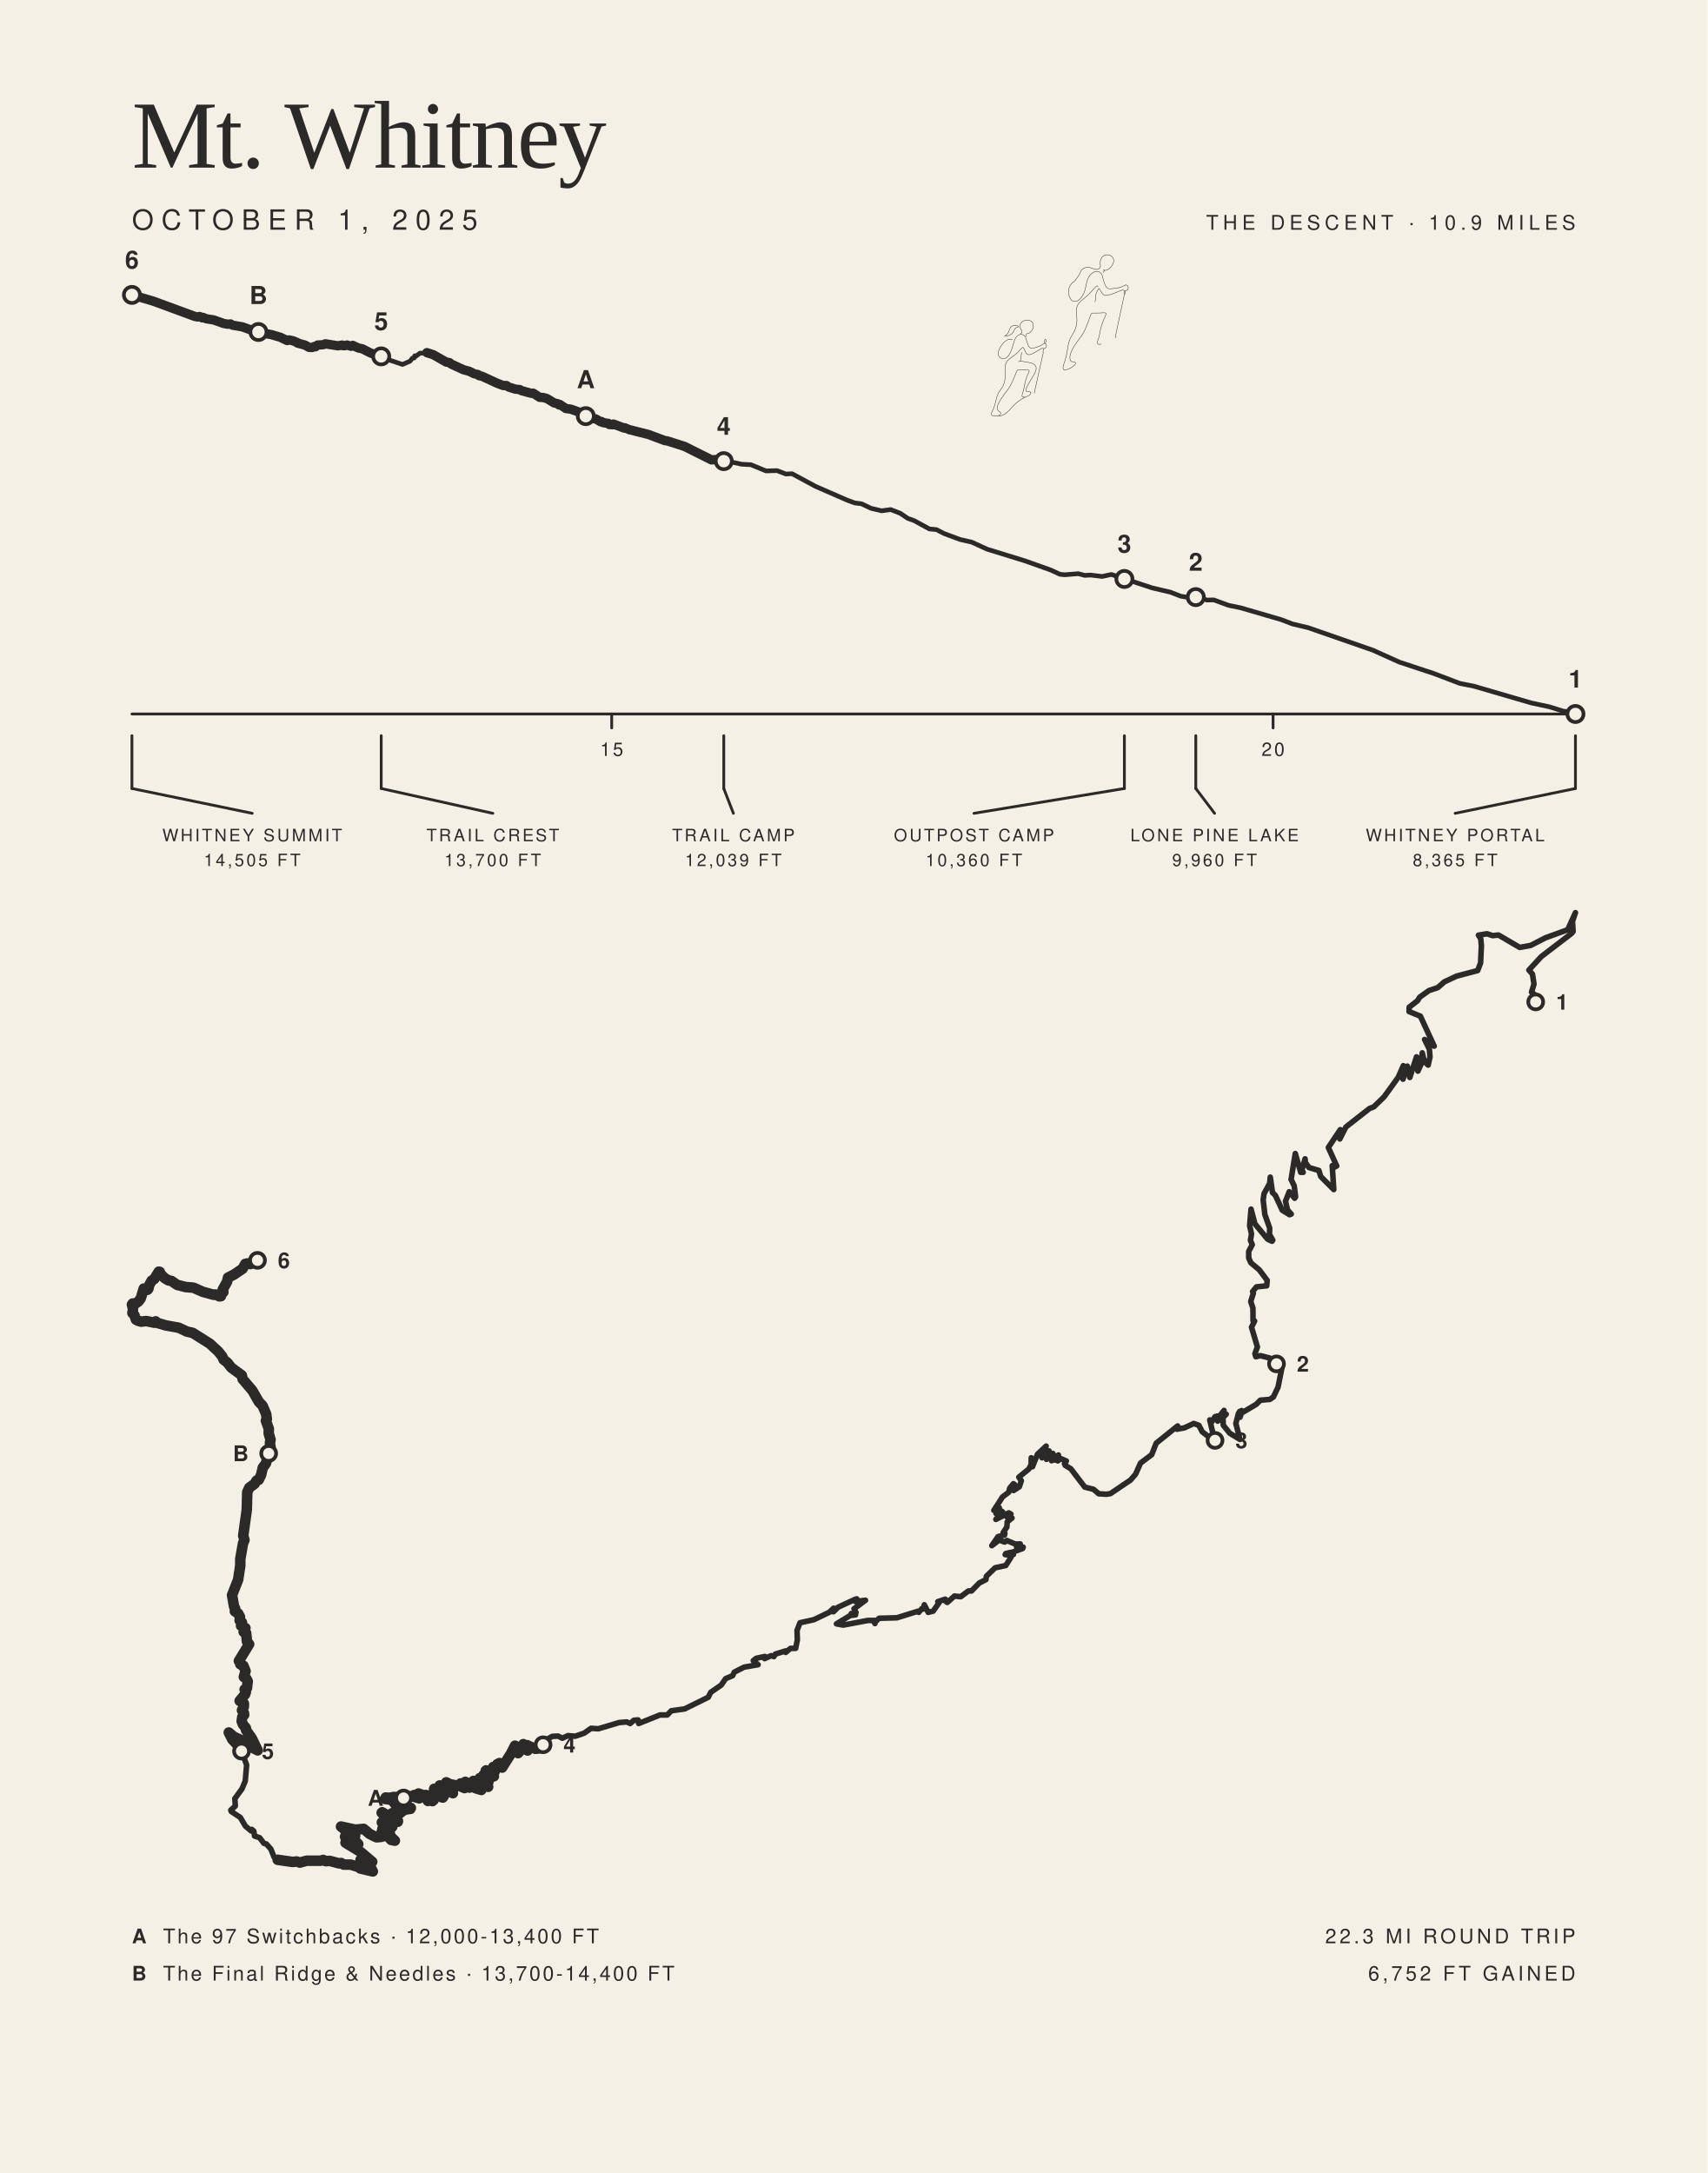
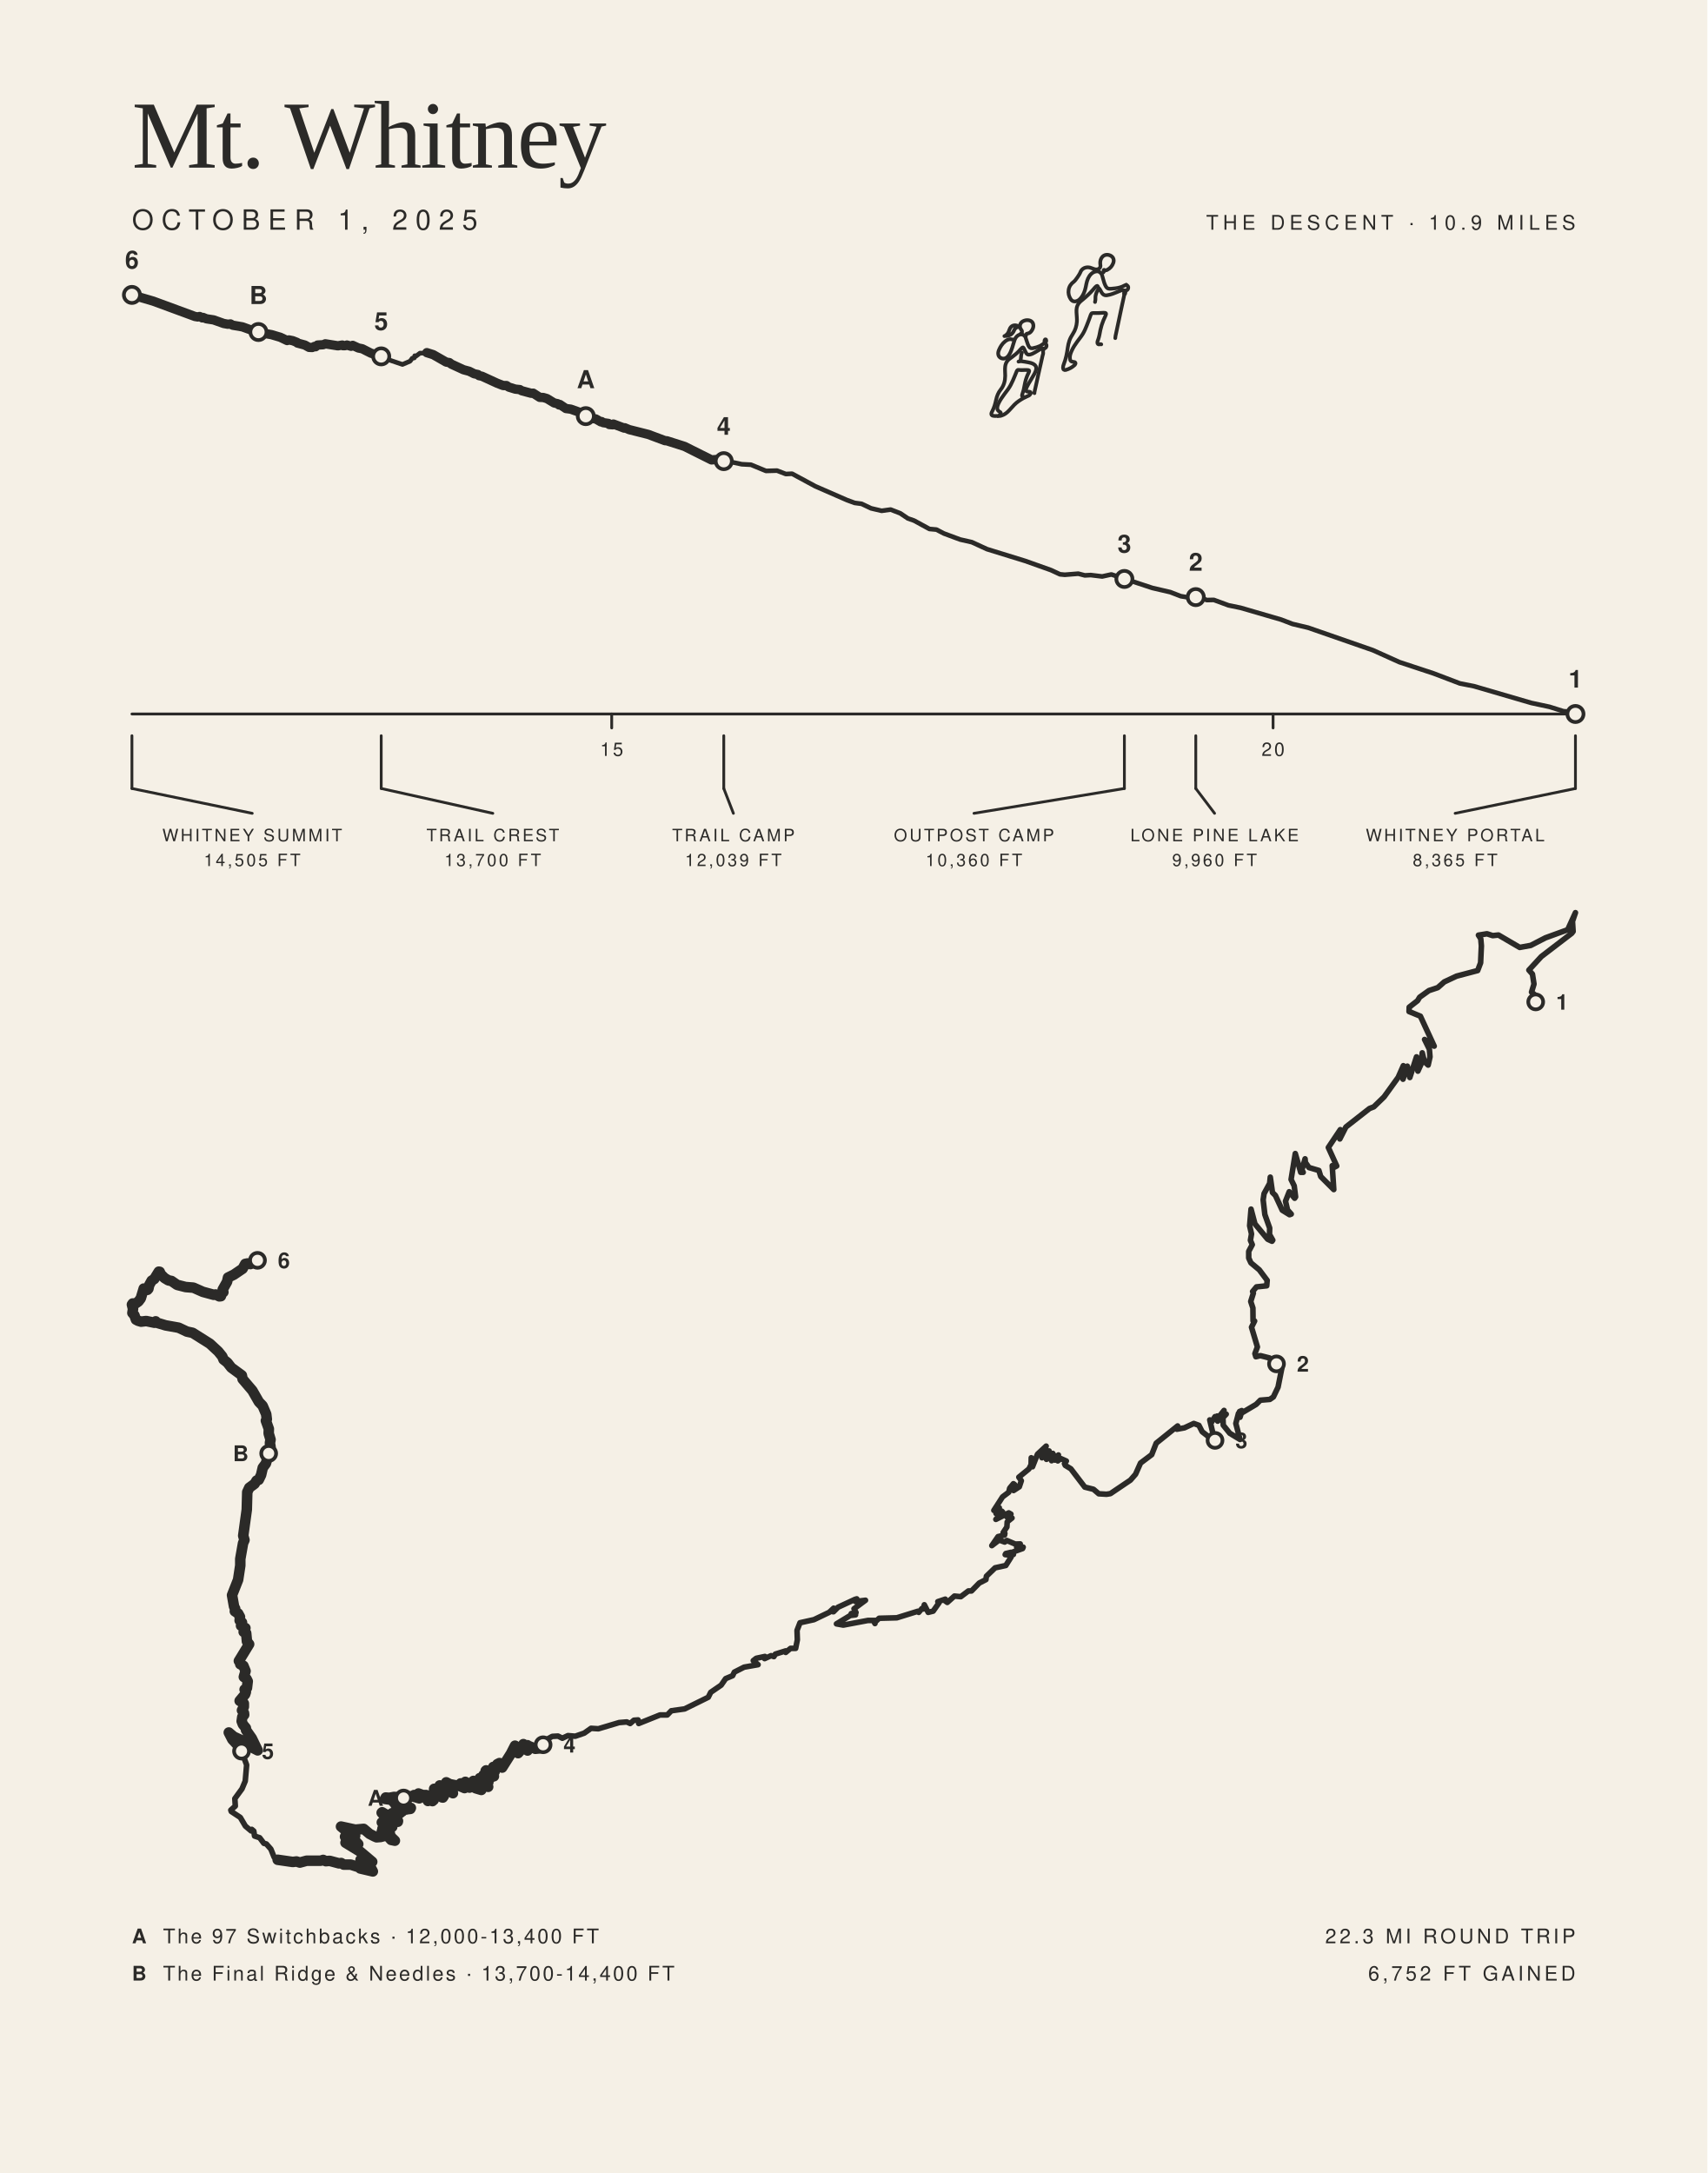
<svg xmlns="http://www.w3.org/2000/svg" viewBox="0 0 1100 1400" width="1100" height="1400">
  <rect width="1100" height="1400" fill="#F5F0E6" />
  <polyline points="85.0,190.0 98.7,194.0 125.6,203.9 128.6,203.9 144.1,208.4 148.5,208.7 149.8,209.5 156.2,210.6 165.3,213.9 174.9,215.6 185.0,219.4 186.1,219.0 188.6,219.5 199.9,224.0 203.3,223.4 204.6,222.3 208.2,222.1 209.6,221.5 217.7,222.8 223.5,222.3 226.2,223.1 227.2,222.5 230.9,224.2 233.4,224.7 238.9,227.5 248.2,230.2 251.6,232.2 259.3,234.8 264.2,232.7 265.6,230.8 266.9,230.6 267.2,229.2 267.8,229.6 270.6,227.5 276.4,227.5 287.5,233.3 289.5,233.6 298.6,238.2 307.9,241.3 324.2,248.4 326.3,248.4 332.0,250.7 334.9,251.0 342.3,253.4 343.5,253.3 347.7,256.0 352.4,256.8 357.0,259.6 360.7,260.6 364.6,263.2 372.4,265.1 379.4,269.4 383.8,269.9 387.1,271.8 392.0,272.8 392.5,273.5 394.8,273.7 395.2,273.2 402.1,275.8 417.7,279.9 428.4,283.9 441.0,287.6 458.4,296.3 462.4,296.0 469.5,298.1 471.8,297.8 477.9,299.1 483.8,299.4 493.5,303.4 500.6,303.2 506.3,305.4 510.3,305.2 525.3,313.3 545.7,322.2 550.6,324.0 555.1,324.6 561.2,327.5 568.0,329.1 573.8,328.3 580.0,330.7 584.9,334.0 588.9,335.4 598.8,340.8 603.3,341.2 608.1,343.7 618.6,347.6 626.1,349.3 635.9,353.8 660.5,361.4 677.1,367.3 682.9,370.0 686.0,370.3 694.7,369.6 698.9,370.7 702.7,370.5 710.1,371.4 716.0,370.1 742.4,378.8 754.0,381.5 760.7,384.1 766.0,385.0 773.9,385.2 777.5,386.6 782.0,386.5 791.5,390.0 799.3,391.6 825.4,399.2 832.7,402.0 842.8,404.4 884.5,418.9 901.6,426.6 923.7,433.9 940.5,440.3 949.6,442.1 986.6,452.9 998.3,455.4 1007.2,458.2 1012.0,458.6 1015.0,460.0" fill="none" stroke="#2B2A28" stroke-width="3.0" stroke-linejoin="round" stroke-linecap="round" />
  <line x1="85.0" y1="460.0" x2="1015.0" y2="460.0" stroke="#2B2A28" stroke-width="1.8" stroke-linecap="round" />
  <line x1="394.1" y1="460.0" x2="394.1" y2="469.0" stroke="#2B2A28" stroke-width="1.8" stroke-linecap="round" />
  <text x="394.1" y="487.0" font-family="'Helvetica Neue', Helvetica, Arial, sans-serif" font-size="12" font-weight="400" text-anchor="middle" fill="#2B2A28" letter-spacing="1.5">15</text>
  <line x1="820.2" y1="460.0" x2="820.2" y2="469.0" stroke="#2B2A28" stroke-width="1.8" stroke-linecap="round" />
  <text x="820.2" y="487.0" font-family="'Helvetica Neue', Helvetica, Arial, sans-serif" font-size="12" font-weight="400" text-anchor="middle" fill="#2B2A28" letter-spacing="1.5">20</text>
  <polyline points="275.0,227.2 279.1,228.5 287.5,233.3 289.5,233.6 290.8,234.6 298.6,238.2 302.3,239.2 305.5,240.8 307.9,241.3 308.6,242.0 310.5,242.4 320.3,246.9 324.2,248.4 326.3,248.4 327.8,249.4 332.0,250.7 334.9,251.0 336.0,251.7 342.3,253.4 343.5,253.3 347.7,256.0 350.0,256.1 352.4,256.8 357.0,259.6 359.3,260.1 360.2,260.9 360.7,260.6 364.6,263.2 367.7,263.6 374.2,265.9 379.4,269.4 383.8,269.9 387.1,271.8 387.6,271.6 388.6,272.3 392.0,272.8 392.5,273.5 394.8,273.7 395.2,273.2 402.1,275.8 402.5,275.6 405.4,276.8 417.7,279.9 428.4,283.9 429.7,284.0 441.0,287.6 458.4,296.3 462.4,296.0 465.0,296.7" fill="none" stroke="#2B2A28" stroke-width="6.0" stroke-linejoin="round" stroke-linecap="round" />
  <polyline points="85.0,190.0 98.7,194.0 125.6,203.9 127.4,204.2 128.6,203.9 130.3,204.8 130.8,204.5 133.0,205.4 137.6,206.1 144.1,208.4 146.8,208.9 148.5,208.7 149.8,209.5 156.2,210.6 165.3,213.9 174.9,215.6 180.6,217.3 185.0,219.4 186.1,219.0 188.6,219.5 191.4,220.6 191.6,221.0 196.4,222.3 199.1,223.8 201.1,223.9 202.6,223.2 203.3,223.4 204.6,222.3 208.2,222.1 209.6,221.5 217.7,222.8 220.5,222.3 220.9,222.7 222.4,222.7 223.5,222.3 226.2,223.1 227.2,222.5 230.9,224.2 233.4,224.7 238.9,227.5 245.6,229.6" fill="none" stroke="#2B2A28" stroke-width="6.0" stroke-linejoin="round" stroke-linecap="round" />
  <text x="1015.0" y="443.0" font-family="'Helvetica Neue', Helvetica, Arial, sans-serif" font-size="16" font-weight="600" text-anchor="middle" fill="#2B2A28" letter-spacing="0.5">1</text>
  <circle cx="1015.0" cy="460.0" r="5.2" fill="#F5F0E6" stroke="#2B2A28" stroke-width="2.4" />
  <text x="770.4" y="367.7" font-family="'Helvetica Neue', Helvetica, Arial, sans-serif" font-size="16" font-weight="600" text-anchor="middle" fill="#2B2A28" letter-spacing="0.5">2</text>
  <circle cx="770.4" cy="384.7" r="5.2" fill="#F5F0E6" stroke="#2B2A28" stroke-width="2.4" />
  <text x="724.4" y="356.0" font-family="'Helvetica Neue', Helvetica, Arial, sans-serif" font-size="16" font-weight="600" text-anchor="middle" fill="#2B2A28" letter-spacing="0.5">3</text>
  <circle cx="724.4" cy="373.0" r="5.2" fill="#F5F0E6" stroke="#2B2A28" stroke-width="2.4" />
  <text x="466.3" y="280.1" font-family="'Helvetica Neue', Helvetica, Arial, sans-serif" font-size="16" font-weight="600" text-anchor="middle" fill="#2B2A28" letter-spacing="0.5">4</text>
  <circle cx="466.3" cy="297.1" r="5.2" fill="#F5F0E6" stroke="#2B2A28" stroke-width="2.4" />
  <text x="245.6" y="212.6" font-family="'Helvetica Neue', Helvetica, Arial, sans-serif" font-size="16" font-weight="600" text-anchor="middle" fill="#2B2A28" letter-spacing="0.5">5</text>
  <circle cx="245.6" cy="229.6" r="5.2" fill="#F5F0E6" stroke="#2B2A28" stroke-width="2.4" />
  <text x="85.0" y="173.0" font-family="'Helvetica Neue', Helvetica, Arial, sans-serif" font-size="16" font-weight="600" text-anchor="middle" fill="#2B2A28" letter-spacing="0.5">6</text>
  <circle cx="85.0" cy="190.0" r="5.2" fill="#F5F0E6" stroke="#2B2A28" stroke-width="2.4" />
  <text x="377.4" y="250.1" font-family="'Helvetica Neue', Helvetica, Arial, sans-serif" font-size="16" font-weight="600" text-anchor="middle" fill="#2B2A28" letter-spacing="0.5">A</text>
  <circle cx="377.4" cy="268.1" r="5.2" fill="#F5F0E6" stroke="#2B2A28" stroke-width="2.4" />
  <text x="166.5" y="195.9" font-family="'Helvetica Neue', Helvetica, Arial, sans-serif" font-size="16" font-weight="600" text-anchor="middle" fill="#2B2A28" letter-spacing="0.5">B</text>
  <circle cx="166.5" cy="213.9" r="5.2" fill="#F5F0E6" stroke="#2B2A28" stroke-width="2.4" />
  <line x1="85.0" y1="474.0" x2="85.0" y2="508.0" stroke="#2B2A28" stroke-width="1.8" stroke-linecap="round" />
  <line x1="85.0" y1="508.0" x2="162.5" y2="524.0" stroke="#2B2A28" stroke-width="1.8" stroke-linecap="round" />
  <text x="162.5" y="542.0" font-family="'Helvetica Neue', Helvetica, Arial, sans-serif" font-size="11" font-weight="400" text-anchor="middle" fill="#2B2A28" letter-spacing="1.5">WHITNEY SUMMIT</text>
  <text x="162.5" y="558.0" font-family="'Helvetica Neue', Helvetica, Arial, sans-serif" font-size="11" font-weight="400" text-anchor="middle" fill="#2B2A28" letter-spacing="1.5">14,505 FT</text>
  <line x1="245.6" y1="474.0" x2="245.6" y2="508.0" stroke="#2B2A28" stroke-width="1.8" stroke-linecap="round" />
  <line x1="245.6" y1="508.0" x2="317.5" y2="524.0" stroke="#2B2A28" stroke-width="1.8" stroke-linecap="round" />
  <text x="317.5" y="542.0" font-family="'Helvetica Neue', Helvetica, Arial, sans-serif" font-size="11" font-weight="400" text-anchor="middle" fill="#2B2A28" letter-spacing="1.5">TRAIL CREST</text>
  <text x="317.5" y="558.0" font-family="'Helvetica Neue', Helvetica, Arial, sans-serif" font-size="11" font-weight="400" text-anchor="middle" fill="#2B2A28" letter-spacing="1.5">13,700 FT</text>
  <line x1="466.3" y1="474.0" x2="466.3" y2="508.0" stroke="#2B2A28" stroke-width="1.8" stroke-linecap="round" />
  <line x1="466.3" y1="508.0" x2="472.5" y2="524.0" stroke="#2B2A28" stroke-width="1.8" stroke-linecap="round" />
  <text x="472.5" y="542.0" font-family="'Helvetica Neue', Helvetica, Arial, sans-serif" font-size="11" font-weight="400" text-anchor="middle" fill="#2B2A28" letter-spacing="1.5">TRAIL CAMP</text>
  <text x="472.5" y="558.0" font-family="'Helvetica Neue', Helvetica, Arial, sans-serif" font-size="11" font-weight="400" text-anchor="middle" fill="#2B2A28" letter-spacing="1.5">12,039 FT</text>
  <line x1="724.4" y1="474.0" x2="724.4" y2="508.0" stroke="#2B2A28" stroke-width="1.8" stroke-linecap="round" />
  <line x1="724.4" y1="508.0" x2="627.5" y2="524.0" stroke="#2B2A28" stroke-width="1.8" stroke-linecap="round" />
  <text x="627.5" y="542.0" font-family="'Helvetica Neue', Helvetica, Arial, sans-serif" font-size="11" font-weight="400" text-anchor="middle" fill="#2B2A28" letter-spacing="1.5">OUTPOST CAMP</text>
  <text x="627.5" y="558.0" font-family="'Helvetica Neue', Helvetica, Arial, sans-serif" font-size="11" font-weight="400" text-anchor="middle" fill="#2B2A28" letter-spacing="1.5">10,360 FT</text>
  <line x1="770.4" y1="474.0" x2="770.4" y2="508.0" stroke="#2B2A28" stroke-width="1.8" stroke-linecap="round" />
  <line x1="770.4" y1="508.0" x2="782.5" y2="524.0" stroke="#2B2A28" stroke-width="1.8" stroke-linecap="round" />
  <text x="782.5" y="542.0" font-family="'Helvetica Neue', Helvetica, Arial, sans-serif" font-size="11" font-weight="400" text-anchor="middle" fill="#2B2A28" letter-spacing="1.5">LONE PINE LAKE</text>
  <text x="782.5" y="558.0" font-family="'Helvetica Neue', Helvetica, Arial, sans-serif" font-size="11" font-weight="400" text-anchor="middle" fill="#2B2A28" letter-spacing="1.5">9,960 FT</text>
  <line x1="1015.0" y1="474.0" x2="1015.0" y2="508.0" stroke="#2B2A28" stroke-width="1.8" stroke-linecap="round" />
  <line x1="1015.0" y1="508.0" x2="937.5" y2="524.0" stroke="#2B2A28" stroke-width="1.8" stroke-linecap="round" />
  <text x="937.5" y="542.0" font-family="'Helvetica Neue', Helvetica, Arial, sans-serif" font-size="11" font-weight="400" text-anchor="middle" fill="#2B2A28" letter-spacing="1.5">WHITNEY PORTAL</text>
  <text x="937.5" y="558.0" font-family="'Helvetica Neue', Helvetica, Arial, sans-serif" font-size="11" font-weight="400" text-anchor="middle" fill="#2B2A28" letter-spacing="1.5">8,365 FT</text>
  <polyline points="165.9,812.0 161.3,814.4 158.0,814.3 156.3,817.4 146.9,823.1 143.5,830.8 143.9,832.5 141.3,835.2 124.6,829.6 114.1,827.8 106.0,823.4 102.3,819.3 97.7,825.1 95.6,830.3 95.0,831.0 92.6,830.2 89.2,838.5 85.3,840.0 85.2,845.7 88.9,850.9 99.5,852.2 100.3,851.3 106.7,853.9 115.1,855.4 124.1,858.7 135.2,865.7 149.0,881.1 155.8,886.1 156.3,888.5 169.2,905.7 171.5,911.1 171.3,915.3 173.2,920.6 174.3,932.2 171.3,942.9 169.3,945.6 166.7,953.4 160.6,958.5 159.3,961.3 156.7,989.4 157.5,992.2 154.8,1004.4 153.4,1017.8 149.5,1027.7 151.3,1038.1 154.6,1041.7 154.4,1044.0 155.9,1045.3 155.3,1047.4 158.1,1048.9 157.0,1051.4 158.6,1052.2 159.1,1057.5 160.5,1059.3 153.9,1070.1 154.8,1072.2 156.8,1073.2 158.2,1076.6 157.1,1080.4 159.6,1083.2 159.1,1087.5 157.6,1088.5 157.9,1091.6 154.4,1095.8 157.1,1097.5 155.9,1101.9 157.3,1104.8 155.7,1108.9 166.0,1127.7 147.4,1116.2 149.7,1120.7 155.3,1127.3 158.9,1137.1 158.0,1147.5 155.9,1152.5 151.3,1158.8 151.6,1163.6 148.7,1166.2 149.0,1167.1 154.8,1170.9 158.1,1176.5 161.8,1179.6 162.2,1178.6 163.5,1179.7 164.0,1182.9 167.3,1184.0 170.0,1187.6 171.6,1188.0 174.5,1191.3 176.6,1196.5 178.9,1198.2 193.2,1200.0 208.2,1198.3 221.4,1201.3 225.9,1201.3 240.2,1205.7 239.2,1203.8 232.3,1198.2 239.8,1199.5 232.1,1193.0 222.6,1187.2 230.8,1188.1 222.5,1183.7 228.8,1182.8 219.7,1176.8 228.9,1178.8 234.3,1178.3 241.2,1183.1 245.2,1183.5 249.3,1182.4 252.0,1185.4 254.4,1185.9 251.6,1183.2 251.1,1181.0 249.9,1180.8 250.9,1179.9 246.0,1179.9 250.9,1179.2 246.4,1178.2 250.5,1177.9 248.6,1176.6 251.7,1177.2 252.5,1176.7 249.9,1175.7 253.1,1175.6 246.0,1174.1 256.4,1173.2 249.1,1171.4 245.9,1167.9 250.6,1170.2 253.2,1169.5 252.1,1169.0 252.6,1168.2 255.2,1168.8 254.6,1167.5 257.8,1168.1 257.0,1166.4 258.4,1167.3 257.8,1166.3 259.1,1167.1 258.9,1165.7 264.7,1164.8 254.7,1162.6 257.5,1162.2 251.8,1159.5 248.0,1159.0 249.4,1158.8 248.5,1158.1 260.0,1158.5 265.3,1157.2 270.1,1158.6 266.8,1156.5 272.6,1157.5 269.6,1155.5 274.5,1156.5 275.7,1160.3 275.6,1157.7 276.6,1159.9 277.2,1157.2 277.3,1160.0 278.8,1158.7 278.6,1160.4 279.4,1159.7 278.1,1158.8 279.0,1160.0 280.0,1158.5 279.2,1155.2 281.2,1157.4 281.6,1156.7 279.7,1152.5 280.5,1154.1 284.6,1155.9 284.8,1158.0 285.9,1157.2 285.7,1154.3 283.3,1150.3 289.0,1154.5 291.8,1155.3 287.5,1148.3 299.3,1152.0 296.8,1149.0 302.5,1151.7 299.8,1148.0 310.1,1153.2 305.0,1147.4 314.5,1151.2 309.1,1145.6 314.6,1148.3 311.5,1143.6 315.9,1145.6 312.9,1140.9 318.2,1144.4 316.8,1140.3 318.7,1141.4 317.8,1138.4 320.0,1139.1 320.4,1136.6 321.8,1135.9 323.5,1138.8 331.8,1124.7 331.8,1128.2 333.5,1126.1 333.8,1129.5 337.2,1123.7 337.4,1126.5 339.8,1124.4 339.9,1127.8 340.2,1125.3 341.1,1125.1 344.9,1126.7 348.6,1126.3 350.8,1121.5 355.8,1118.7 359.5,1118.5 362.3,1119.9 365.9,1118.2 370.6,1118.6 376.4,1116.6 380.8,1113.5 385.5,1113.8 398.9,1109.8 403.8,1109.4 406.0,1110.4 408.4,1108.3 411.1,1108.1 411.5,1110.4 425.2,1104.9 429.9,1104.9 432.5,1102.2 441.1,1101.0 456.3,1093.5 457.9,1090.3 464.6,1085.7 467.5,1081.5 472.0,1079.6 473.1,1077.3 479.4,1074.1 488.4,1072.5 485.3,1069.9 487.2,1068.4 492.8,1067.2 492.6,1068.6 496.8,1066.7 498.6,1067.3 499.5,1065.7 506.2,1063.6 506.2,1064.6 509.3,1062.0 512.6,1062.0 513.7,1056.5 513.5,1050.4 515.4,1045.5 524.4,1043.5 534.2,1038.8 537.1,1036.1 536.2,1038.3 537.0,1038.4 539.9,1035.5 550.9,1030.4 552.0,1030.1 551.1,1031.8 557.6,1031.0 550.2,1036.5 551.5,1038.9 548.4,1039.6 551.2,1040.4 547.8,1040.8 538.9,1046.2 543.3,1047.0 559.2,1044.0 563.9,1044.0 563.7,1046.0 562.9,1044.1 563.3,1045.3 563.2,1044.2 563.7,1045.1 566.4,1042.6 577.8,1042.3 591.3,1038.1 591.9,1038.8 594.0,1036.3 595.0,1036.6 595.5,1033.9 598.0,1038.8 601.2,1038.0 605.0,1032.6 604.2,1031.9 609.0,1030.3 608.5,1031.1 610.3,1032.4 614.9,1028.3 619.0,1028.7 623.9,1025.0 625.9,1025.0 630.9,1019.9 635.2,1017.7 635.5,1015.5 641.1,1010.1 648.0,1008.6 651.4,1003.2 651.0,1001.9 647.6,1001.6 648.0,1000.9 651.4,1000.1 652.9,1001.5 652.9,999.8 658.8,997.7 659.2,996.8 658.0,996.5 655.0,996.8 657.3,994.7 654.1,994.8 648.7,992.5 647.3,993.5 643.7,992.2 639.0,995.8 643.0,990.0 647.2,989.0 647.4,987.9 646.3,987.4 648.7,983.8 648.9,980.5 652.0,978.0 648.7,977.3 651.3,975.5 649.9,974.7 641.6,978.9 646.0,974.2 645.4,973.6 641.7,975.1 643.8,971.4 640.3,973.1 645.9,964.4 649.9,961.4 650.5,958.8 652.9,955.9 653.7,956.5 652.5,958.7 653.0,960.3 656.7,957.9 658.0,954.0 656.4,951.7 662.9,946.4 664.3,943.6 664.4,939.2 665.2,945.0 668.4,936.9 674.0,931.7 671.3,939.2 675.9,934.8 674.2,940.2 678.3,936.4 677.0,940.1 677.5,941.1 680.0,938.0 679.6,940.7 681.9,937.4 681.5,941.2 683.4,939.7 687.0,941.3 685.8,943.0 686.3,944.1 689.9,946.3 698.9,958.1 704.5,959.5 707.9,962.4 712.9,962.7 715.4,962.3 728.3,953.6 731.6,949.8 734.8,942.6 742.0,937.2 744.9,929.8 758.7,918.7 758.2,920.8 763.1,919.9 769.1,917.1 772.4,918.3 774.5,922.4 782.7,928.8 779.4,914.8 780.4,916.5 782.8,912.7 782.3,913.6 784.2,912.3 784.6,913.7 788.6,908.7 784.5,915.6 790.0,911.1 787.9,913.3 788.1,918.2 792.3,923.4 798.9,927.4 796.2,917.1 797.9,910.6 800.0,908.8 798.6,909.4 798.9,913.1 799.7,910.5 809.3,904.8 812.0,902.1 818.1,901.6 820.4,900.0 823.4,893.7 825.8,881.6 824.0,879.0 820.5,879.3 817.9,874.9 812.0,873.4 809.1,874.1 808.5,872.1 810.1,867.8 806.3,855.1 808.3,851.1 807.3,851.0 807.2,842.7 805.8,838.5 807.5,833.1 807.0,832.1 809.5,829.1 816.1,828.4 816.4,824.9 811.3,818.1 805.9,813.6 804.5,810.5 804.5,806.2 806.8,801.9 805.6,799.1 806.3,795.0 805.1,789.7 806.0,779.0 808.5,788.5 816.7,798.4 819.5,799.7 820.0,799.0 817.9,795.3 818.0,791.2 814.9,782.5 813.8,773.0 814.4,769.0 818.0,762.4 818.4,758.4 819.8,768.3 821.7,770.2 826.1,779.7 830.8,782.6 831.9,782.2 829.5,779.5 828.2,773.9 830.6,767.8 834.1,772.0 834.7,771.1 833.8,764.0 831.8,759.9 834.5,743.2 838.0,755.3 839.6,755.3 838.8,753.7 840.8,746.6 841.0,748.9 843.3,752.2 849.7,754.1 850.9,758.0 859.3,766.4 858.3,751.0 859.7,752.0 861.2,751.2 855.8,739.3 863.5,727.8 863.2,733.8 867.1,726.1 882.3,714.2 885.1,713.1 891.7,706.7 900.8,694.1 904.1,686.6 903.9,695.3 906.7,686.9 908.3,694.2 912.6,680.9 913.5,690.1 915.5,685.7 916.3,678.3 917.7,684.0 920.1,686.2 921.3,680.9 920.9,676.0 917.8,669.7 924.0,674.0 915.1,654.7 907.8,651.7 907.9,648.9 913.3,644.7 914.6,642.5 920.6,638.2 926.3,636.3 930.5,632.6 938.4,628.9 952.0,625.3 953.9,620.3 954.4,609.4 954.0,604.8 952.5,602.5 958.0,601.6 961.7,602.8 965.4,602.4 979.1,610.4 986.2,609.1 995.7,604.2 1010.0,599.0 1015.0,588.0 1013.1,593.6 1013.5,600.1 1012.6,601.3 993.0,616.3 985.0,625.0 987.3,627.6 988.3,634.0 986.7,639.2 991.3,642.9 989.4,645.5" fill="none" stroke="#2B2A28" stroke-width="3.6" stroke-linejoin="round" stroke-linecap="round" />
  <polyline points="178.9,1198.2 188.6,1199.6 191.0,1199.3 193.2,1200.0 197.6,1198.8 206.7,1198.8 208.2,1198.3 209.9,1199.1 212.4,1198.9 218.4,1200.5 219.8,1200.3 221.4,1201.3 225.9,1201.3 231.6,1203.1 232.1,1203.8 240.2,1205.7 239.2,1203.8 238.0,1203.3 232.3,1198.2 234.9,1198.5 236.3,1199.3 239.8,1199.5 232.1,1193.0 222.6,1187.2 230.8,1188.1 229.5,1186.7 227.2,1186.2 222.5,1183.7 222.3,1183.3 228.8,1182.8 223.8,1180.2 219.7,1176.8 228.9,1178.8 234.3,1178.3 238.1,1181.5 241.2,1183.1 242.6,1183.7 245.2,1183.5 249.3,1182.4 252.0,1185.4 254.4,1185.9 251.6,1183.2 251.1,1181.0 249.9,1180.8 250.9,1179.9 246.0,1179.9 250.9,1179.2 249.8,1178.6 247.2,1178.9 246.4,1178.2 250.5,1177.9 250.9,1177.7 248.6,1176.6 251.7,1177.2 252.7,1177.0 252.5,1176.7 249.9,1175.7 251.2,1176.3 253.1,1175.6 249.2,1174.6 247.5,1175.0 246.0,1174.1 251.5,1173.2 256.3,1173.7 256.4,1173.2 254.0,1172.0 249.1,1171.4 245.9,1167.9 246.2,1167.6 250.6,1170.2 253.2,1169.5 252.1,1169.0 252.7,1168.9 252.6,1168.2 254.0,1169.1 254.6,1169.0 254.3,1168.2 255.2,1168.8 255.5,1168.3 254.6,1167.5 257.8,1168.1 257.0,1166.4 258.4,1167.3 257.8,1166.3 259.1,1167.1 258.5,1166.0 259.5,1166.0 258.9,1165.7 261.8,1165.8 261.5,1165.0 262.8,1165.6 264.4,1165.4 264.7,1164.8 254.7,1162.6 257.5,1162.2 254.0,1161.3 253.4,1160.9 254.5,1160.6 251.8,1159.5 248.0,1159.0 249.4,1158.8 248.5,1158.1 250.8,1158.3 254.0,1157.7 255.7,1157.9 256.2,1158.7 260.0,1158.5 261.7,1157.6 265.3,1157.2 270.1,1158.6 270.4,1158.1 266.8,1156.5 270.7,1157.6 272.6,1157.5 269.6,1155.5 272.3,1156.5 274.5,1156.5 274.9,1159.0 275.7,1160.3 275.6,1157.7 276.1,1157.6 276.6,1159.9 277.2,1157.2 277.3,1160.0 278.8,1158.7 278.1,1160.1 278.6,1160.4 278.6,1159.6 279.4,1159.7 278.1,1158.8 278.9,1159.9 279.4,1159.7 278.3,1159.4 279.0,1160.0 280.0,1158.5 280.1,1156.5 279.2,1155.2 281.2,1157.4 281.6,1156.7 279.7,1154.1 279.7,1152.5 280.5,1154.1 284.6,1155.9 284.8,1158.0 285.3,1158.1 285.9,1157.2 285.7,1154.3 284.5,1153.2 283.3,1150.3 289.0,1154.5 290.6,1154.5 291.8,1155.3 287.5,1148.3 289.8,1149.5 296.5,1150.8 299.3,1152.0 296.9,1149.7 296.8,1149.0 302.5,1151.7 299.8,1148.0 306.4,1152.1 310.1,1153.2 305.0,1147.4 314.5,1151.2 311.9,1149.1 309.1,1145.6 309.9,1145.5 313.5,1148.2 314.6,1148.3 311.5,1143.6 312.0,1143.3 315.5,1145.9 315.9,1145.6 314.4,1142.4 312.9,1140.9 313.2,1140.6 318.2,1144.4 316.8,1140.3 318.7,1141.4 317.8,1138.4 320.0,1139.1 320.4,1136.6 321.8,1135.9 322.8,1136.4 323.5,1138.8 329.2,1129.8 331.8,1124.7 332.2,1125.4 331.8,1128.2 333.5,1126.1 333.8,1129.5 335.2,1127.9 337.2,1123.7 337.4,1126.5 338.4,1124.9 339.8,1124.4 340.4,1126.4 339.9,1127.8 340.0,1126.5 340.2,1126.9 340.4,1126.5 340.2,1125.3 341.1,1125.1 344.9,1126.7 346.9,1126.5" fill="none" stroke="#2B2A28" stroke-width="6.8" stroke-linejoin="round" stroke-linecap="round" />
  <polyline points="165.9,812.0 162.1,813.4 161.3,814.4 159.5,814.0 158.0,814.3 156.3,817.4 150.7,821.2 146.9,823.1 146.3,825.8 143.5,830.8 143.9,832.5 142.9,833.3 142.3,835.1 141.3,835.2 138.9,834.0 137.7,834.2 130.7,832.3 124.6,829.6 119.6,829.2 114.1,827.8 110.5,825.3 108.5,824.9 106.0,823.4 103.6,821.0 102.9,819.4 102.3,819.3 99.4,824.0 97.7,825.1 96.1,828.0 95.6,830.3 95.0,831.0 92.6,830.2 90.7,836.5 89.2,838.5 87.2,839.9 85.5,839.8 85.0,840.5 85.7,843.3 85.3,845.9 86.6,847.4 87.6,850.2 88.9,850.9 90.9,851.5 94.2,851.1 99.5,852.2 100.3,851.3 100.7,852.1 106.7,853.9 115.1,855.4 120.4,857.9 124.1,858.7 135.2,865.7 140.6,870.7 143.2,873.9 144.0,875.9 146.5,877.9 149.0,881.1 155.8,886.1 156.3,888.5 162.6,895.9 166.8,903.2 169.2,905.7 171.5,911.1 171.9,914.4 171.3,915.3 173.2,920.6 173.1,923.5 174.3,927.5 173.9,929.7 174.3,932.2 171.3,942.9 169.3,945.6 168.2,950.3 166.7,953.4 165.3,953.9 164.0,956.0 160.6,958.5 159.3,961.3 159.0,972.6 156.7,989.4 157.5,992.2 156.6,994.2 154.8,1004.4 154.8,1008.6 153.4,1017.8 149.5,1027.7 150.8,1035.1 151.5,1036.4 151.3,1038.1 153.4,1039.5 154.6,1041.7 154.4,1044.0 155.9,1045.3 155.3,1047.4 158.1,1048.9 157.0,1051.4 158.6,1052.2 159.1,1057.5 160.5,1059.3 153.9,1070.1 154.8,1071.1 154.8,1072.2 156.8,1073.2 158.2,1076.6 157.1,1080.4 158.8,1081.6 159.6,1083.2 159.1,1087.5 157.6,1088.5 158.4,1090.1 157.9,1091.6 154.4,1095.8 157.1,1097.5 157.1,1099.6 155.9,1101.9 157.2,1103.7 157.3,1104.8 156.1,1106.2 155.7,1108.9 156.5,1111.0 158.4,1113.3 158.5,1114.6 162.2,1119.9 166.0,1127.7 162.5,1125.9 159.5,1123.0 150.6,1118.9 147.4,1116.2 149.7,1120.7 154.0,1125.3 155.6,1128.2" fill="none" stroke="#2B2A28" stroke-width="6.8" stroke-linejoin="round" stroke-linecap="round" />
  <text x="1006.4" y="650.5" font-family="'Helvetica Neue', Helvetica, Arial, sans-serif" font-size="14" font-weight="600" text-anchor="middle" fill="#2B2A28" letter-spacing="0.5">1</text>
  <circle cx="989.4" cy="645.5" r="4.8" fill="#F5F0E6" stroke="#2B2A28" stroke-width="2.4" />
  <text x="839.4" y="883.7" font-family="'Helvetica Neue', Helvetica, Arial, sans-serif" font-size="14" font-weight="600" text-anchor="middle" fill="#2B2A28" letter-spacing="0.5">2</text>
  <circle cx="822.4" cy="878.7" r="4.8" fill="#F5F0E6" stroke="#2B2A28" stroke-width="2.4" />
  <text x="799.8" y="933.0" font-family="'Helvetica Neue', Helvetica, Arial, sans-serif" font-size="14" font-weight="600" text-anchor="middle" fill="#2B2A28" letter-spacing="0.5">3</text>
  <circle cx="782.8" cy="928.0" r="4.8" fill="#F5F0E6" stroke="#2B2A28" stroke-width="2.4" />
  <text x="366.9" y="1129.1" font-family="'Helvetica Neue', Helvetica, Arial, sans-serif" font-size="14" font-weight="600" text-anchor="middle" fill="#2B2A28" letter-spacing="0.5">4</text>
  <circle cx="349.9" cy="1124.1" r="4.8" fill="#F5F0E6" stroke="#2B2A28" stroke-width="2.4" />
  <text x="172.6" y="1133.2" font-family="'Helvetica Neue', Helvetica, Arial, sans-serif" font-size="14" font-weight="600" text-anchor="middle" fill="#2B2A28" letter-spacing="0.5">5</text>
  <circle cx="155.6" cy="1128.2" r="4.8" fill="#F5F0E6" stroke="#2B2A28" stroke-width="2.4" />
  <text x="182.9" y="817.0" font-family="'Helvetica Neue', Helvetica, Arial, sans-serif" font-size="14" font-weight="600" text-anchor="middle" fill="#2B2A28" letter-spacing="0.5">6</text>
  <circle cx="165.9" cy="812.0" r="4.8" fill="#F5F0E6" stroke="#2B2A28" stroke-width="2.4" />
  <text x="242.0" y="1163.4" font-family="'Helvetica Neue', Helvetica, Arial, sans-serif" font-size="14" font-weight="600" text-anchor="middle" fill="#2B2A28" letter-spacing="0.5">A</text>
  <circle cx="260.0" cy="1158.4" r="4.8" fill="#F5F0E6" stroke="#2B2A28" stroke-width="2.4" />
  <text x="155.1" y="941.4" font-family="'Helvetica Neue', Helvetica, Arial, sans-serif" font-size="14" font-weight="600" text-anchor="middle" fill="#2B2A28" letter-spacing="0.5">B</text>
  <circle cx="173.1" cy="936.4" r="4.8" fill="#F5F0E6" stroke="#2B2A28" stroke-width="2.4" />
  <text x="85.0" y="108.0" font-family="Georgia, 'Times New Roman', serif" font-size="62" font-weight="400" text-anchor="start" fill="#2B2A28" letter-spacing="-1">Mt. Whitney</text>
  <text x="85.0" y="148.0" font-family="'Helvetica Neue', Helvetica, Arial, sans-serif" font-size="18" font-weight="400" text-anchor="start" fill="#2B2A28" letter-spacing="5">OCTOBER 1, 2025</text>
  <text x="1015.0" y="148.0" font-family="'Helvetica Neue', Helvetica, Arial, sans-serif" font-size="13" font-weight="400" text-anchor="end" fill="#2B2A28" letter-spacing="3">THE DESCENT · 10.9 MILES</text>
  <text x="85.0" y="1252.0" font-family="'Helvetica Neue', Helvetica, Arial, sans-serif" font-size="13" font-weight="600" text-anchor="start" fill="#2B2A28" letter-spacing="0.5">A</text>
  <text x="105.0" y="1252.0" font-family="'Helvetica Neue', Helvetica, Arial, sans-serif" font-size="13" font-weight="400" text-anchor="start" fill="#2B2A28" letter-spacing="1.4">The 97 Switchbacks  ·  12,000-13,400 FT</text>
  <text x="85.0" y="1276.0" font-family="'Helvetica Neue', Helvetica, Arial, sans-serif" font-size="13" font-weight="600" text-anchor="start" fill="#2B2A28" letter-spacing="0.5">B</text>
  <text x="105.0" y="1276.0" font-family="'Helvetica Neue', Helvetica, Arial, sans-serif" font-size="13" font-weight="400" text-anchor="start" fill="#2B2A28" letter-spacing="1.4">The Final Ridge &amp; Needles  ·  13,700-14,400 FT</text>
  <text x="1015.0" y="1252.0" font-family="'Helvetica Neue', Helvetica, Arial, sans-serif" font-size="13" font-weight="400" text-anchor="end" fill="#2B2A28" letter-spacing="2">22.3 MI ROUND TRIP</text>
  <text x="1015.0" y="1276.0" font-family="'Helvetica Neue', Helvetica, Arial, sans-serif" font-size="13" font-weight="400" text-anchor="end" fill="#2B2A28" letter-spacing="2">6,752 FT GAINED</text>
-   <g transform="translate(614.75,164.03) scale(0.11301)" fill="none" stroke="#2B2A28" stroke-width="2.4" stroke-linecap="round" stroke-linejoin="round" vector-effect="non-scaling-stroke">
+   <g transform="translate(614.75,164.03) scale(0.11301)" fill="none" stroke="#2B2A28" stroke-width="21.238" stroke-linecap="round" stroke-linejoin="round">
    <path d="M819.85,183.8c-2.19-6.02-4.85-7.05-9.48-3.48-7.36,5.67-12.9,13.13-18.9,20.05-19.73,22.75-42,42.7-65.48,61.44-12.77,10.2-23.07,22.57-26.91,38.93-2.14,9.11-2.21,18.46-1.86,27.96.66,18.15,3.46,36.25,2.18,54.44-1.72,24.5-8.93,47.24-22.36,67.99-8.24,12.73-15.76,25.85-20.64,40.4-4.17,12.43-7.15,25.03-8.93,38-4.47,32.57-10.36,64.78-22.82,95.48-2.53,6.24-4.17,12.98-4.15,19.93.03,10.98,7.37,15.07,15.44,12.76,19.3-5.51,36.81-14.75,51.51-28.76.42-.4.73-1.01,1.08-1.43,2.66-3.32,4.11-7.09,2.32-10.99-1.81-3.95-5.88-4.28-9.87-4.6-15.86-1.27-20.28-7.18-21.29-21.94-1.02-14.84,4.36-28.59,10.32-41.95,8.41-18.84,19.77-35.89,31.92-52.49,10.42-14.25,21.85-27.77,31.04-42.92,9.13-15.06,16.09-31.13,22.44-47.48,7.98-20.53,16.08-41.01,23.14-61.9.56-1.66,1.89-3.42,2.74-5.11,1.88-3.77,4.65-5.03,8.62-4.97,7.16.12,14.33-.2,21.48.09,11.2.45,22.3-1.02,33.47-1.28,5.19-.12,10.28-.98,15.51.16,4.62,1,6.42,3.84,5,8.56-3.57,11.87-9.94,22.52-14.58,33.94-7.39,18.19-13.39,36.76-17.45,55.98-3.68,17.39-5.84,35.13-11.91,51.98-2.22,6.16-5.05,12.17-5.06,18.97-.02,8.11,5.12,12.01,13.04,10.07,2.87-.7,5.98-2.55,8.97-.08" />
    <path d="M851.82,90.87c-.39-3.14,2.03-4.61,3.89-3.34,5.8,4,11.71,2.07,16.49-.38,16.74-8.56,28.79-22.07,34.92-39.81,7.32-21.2-3.23-38.82-23.88-44.69-16.29-4.63-34.67,0-44.85,19.29-5.26,9.97-6.75,20.72-5.61,31.96.66,6.52,2.47,13.06-1.34,19.53-4.17,7.09-10.17,10.29-18.08,10.97-8.95.77-17.01-1.88-25.01-5.47-8.85-3.97-18.17-6.75-27.95-6.48-18.49.51-35.08,10.67-41.42,29.42-2.98,8.84-27.12,45.3-36.64,52.28-16.12,11.83-26.68,26.7-29.88,46.62-3.09,19.2,1.03,36.84,11.59,52.91,5.75,8.75,14.17,14.17,24.89,13.36,8.91-.67,17.04-4.3,24.02-10.28,16.81-14.42,25.79-33.54,32.39-54,3.73-11.55,5.59-23.58,8.08-35.45,4.51-21.47,11.53-41.76,27.95-57.46,8.69-8.31,19.14-13.06,30.98-14.43,12.87-1.49,26.22,8.67,30.98,22.91,4.62,13.81,7.1,28.23,11.96,41.98,3.22,9.12,6.83,18.1,12.57,25.93,6.35,8.67,15.86,8.96,25.42,8.53,8.53-.39,17.01-1.54,25.47-2.55,17.86-2.15,35.16-6.38,50.97-15.42,3.46-1.98,7.41-2.79,10.99-4.5" />
    <path d="M516.59,506.04c4,2.54,8.33,4.45,9.6,9.97,1.63,7.06-2.35,15.34-9.08,18.07-3.49,1.42-6.74,2.81-10.53.97-4.38-2.12-8.33.07-11.94,2.04-11.62,6.32-22.44,14-34.03,20.38-9.38,5.17-18.74,10.44-29.46,12.53-10.25,2-16.06-.71-21.5-10-4.91-8.37-8.24-17.52-12.92-26.02-3.18-5.78-5.06-6.44-10.04-2.46-7.06,5.64-12.22,13.08-18.42,19.55-12.18,12.73-25.78,23.66-40.01,33.95-9.29,6.72-19.2,12.77-26.04,22.42-6.51,9.18-10.13,19.26-11.59,30.48-2.3,17.71.35,35.32.16,52.97-.31,29.1-7.1,55.81-25.89,79.04-13.74,16.99-21.5,37.08-26.09,58.35-4.77,22.13-10.85,43.76-21.36,64.02-2.77,5.34-6.12,10.81-5.69,17.42.22,3.32,1.48,5.35,4.48,7.1,5.72,3.35,11.99,2.58,18.05,3.39,4.64.62,9.46-1.97,14.04.92.96.61,2.32-.41,3.46-.9,2.41-1.05,4.62-1.49,7.54-.75,3.96,1,8.05-1.12,11.91-2.35,13.02-4.15,24.1-11.62,33.99-20.91,13.51-12.69,24.95-27.31,37.94-40.5,15.49-15.74,33.75-27.37,52.86-38.18,9.59-5.42,19.9-8.86,29.58-13.81,5.15-2.64,8.12-7.85,10.79-12.55,2.59-4.56-1.58-8.92-7.76-9.38-4-.29-7.95.35-12.03-.85-7.31-2.14-9.37-4.85-7.44-12.12,3.04-11.46,8.81-21.71,14.49-31.97,10.97-19.79,23.85-38.46,34.44-58.47,4.5-8.51,8.21-17.49,9.32-26.99,1.28-10.87-2.86-20.74-15.3-27.46-9.71-5.26-20.25-7.95-30.99-9.95-12.92-2.4-25.89-4.56-38.96-6.06-1.58-.18-3.02-1.08-4.5-1.71" />
    <path d="M401.68,813.29c-1.71-1.65-3.86-1.43-5.99-1.52-7.48-.33-10.44-4.75-8.54-11.98,2.56-9.74,6.51-19.02,8.74-28.92,2.09-9.32,3.79-18.7,5.67-28.05,2.09-10.39,4.11-20.8,7.19-30.93,4.14-13.61,9.51-26.77,15.96-39.47.68-1.33,1.46-2.78,1.82-4.06,2.29-8.07,1.26-9.65-7.87-10.28-10.28-.71-20.64-.12-30.97.25-7.01.26-14.03.06-21-1.35-3.52-.71-8.23,2.97-9.95,7.43-3.44,8.92-7.26,17.69-10.87,26.53-3.62,8.85-7.41,17.62-11.2,26.39-7.47,17.29-16.08,34.01-26.92,49.48-6.69,9.55-14.05,18.61-21.03,27.94-13.05,17.45-25.55,35.28-34.73,55.08-3.5,7.54-6.13,15.65-6.31,24.39-.21,10.23,4.17,17,13.09,21.53,8.61,4.37,9.13,8.29,3.1,16-1.68,2.15-4.27,3.61-5.07,6.44" />
    <path d="M405.68,468.07c-.63-.13-1.1-.37-1.53-.98-5.9-8.54-14.37-12.1-24.45-12.85-2.16-.16-3.74.78-5.49,1.39-14.92,5.18-24.11,15.88-29.54,30.42-5.51,14.74-8.89,30.11-13.92,44.99-4.94,14.63-10.18,29.06-18.96,41.99-6.39,9.42-13.97,17.06-25.54,19.42-14.25,2.91-30.65-5.15-34.55-20.93-2.4-9.7-.16-18.99,3.35-27.39,7.95-19.01,18.81-36.46,35.27-49.49,9.1-7.2,19.2-12.62,31.41-12.64,3.63,0,6.77,2.62,10.49,1.56" />
    <path d="M918.27,476.06c.2-8.51,2.45-16.73,4.19-24.94,3.28-15.5,6.42-31.03,9.8-46.5,2.54-11.65,4.98-23.32,7.45-34.98,2.54-11.98,5.1-23.96,7.58-35.95,2.31-11.16,4.6-22.34,7.09-33.45,3.35-14.98,6.39-30.04,9.81-45.01,1.93-8.47,3.83-16.95,5.5-25.48.24-1.23.54-2.2,1.53-3,3.99-3.21,4.41-7.95,4.93-12.49.43-3.74-3.36-8.41-6.9-10.03-7.52-3.44-14.44-1.3-21.52,1.5-14.67,5.79-28.98,12.45-43.9,17.65-11.3,3.94-22.73,7.3-34.53,8.73-12.38,1.5-21.48-4.38-28.01-14.81-4.2-6.72-7.49-13.94-11.82-20.6-.92-1.42-1.89-2.45-2.95-3.5-3.3.33-4.33,2.97-5.64,5.1-6.59,10.74-12.05,22.05-14.33,34.49-.7,3.84-1.49,7.87-1.25,11.96.51,8.6-.05,17.14-2.45,25.48" />
    <path d="M510.09,537.01c-2.88,7.27-4.18,14.45-2.84,22.54.84,5.07-1.95,10.61-3.16,15.93-3.57,15.8-7.12,31.61-10.59,47.44-3.84,17.52-8.08,34.95-11.91,52.48-3.71,16.98-7.42,33.95-11.13,50.93-2.37,10.84-4.99,21.66-7.25,32.53-2.01,9.66-4.6,19.19-6.1,28.96-.12.76.68,1.25.51,2" />
    <path d="M517.09,504.04c5.85-3.32,7.83-8.42,7.62-14.99-.1-3.03-1.11-5.36-3.65-5.81-2.64-.47-4.72,1.56-5.45,4.32-1.51,5.75-2.23,11.49,1.23,17.4-10.81,3.45-18.62,12-28.75,16.5-11.84,5.25-24.14,9.28-36.95,11.51-1.84.32-3.56.96-5.47,1.17-11.27,1.23-17.52-4.71-22.05-14.08-6.52-13.47-9.39-28.22-15.04-41.95-3.6-8.75-.06-16.25,2.67-24,.97-2.76,3.58-3.74,6.43-4.03,10.78-1.12,18.16-7.61,23.9-16.03,5.6-8.22,9.74-17.42,9.91-27.43.33-18.39-10.1-30.24-28.8-32.6-10.8-1.36-20.51.84-30,5.6-17,8.53-24.84,30.03-10.41,48.94,2.03,2.66,3.82,5.39,4.32,8.56.56,3.58-.08,7.17-2.88,9.98-1.94,1.95-4.24,3.63-5,6.49" />
    <path d="M286.27,464.57c3.57-2.21,7.36-.21,10.98-.6,9.44-1,18.52-3.35,26.5-8.89,8.18-5.68,13.62-13.52,17.43-22.51,3.24-7.64,7.77-13.93,15.53-17.48,1.92-.88,3.83-1.65,6-1.49,2.24.16,3.96-.99,4.41-3.01.53-2.4-1.68-2.74-3.39-3.52-19.7-8.93-39.91-3.18-48.06,18.99-1.54,4.19-3.23,8.37-4.84,12.55-3.33,8.61-8.5,15.65-16.03,21-1.02.72-2.43,1.35-2.53,2.96" />
    <path d="M386.19,558.5c-3.81,8.94-5.18,18.34-5.54,27.98-.17,4.54-.92,9.02-1.76,13.53-1.35,7.27-5.88,9.41-12.19,9.95" />
    <path d="M981.22,172.8c.7,1.2,1.56,1.97,2.97,2.57,6.3,2.69,8.86,7.69,8.01,14.41-.85,6.71-3.78,11.89-10.45,14.56-2.04.82-4.58.82-6.02,2.93" />
    <path d="M972.23,209.28c-3.41,5.46-5.75,11.07-2.5,17.49" />
    <path d="M857.82,89.37c-1.82,4.7-5.72,8.08-7.99,12.49" />
  </g>
</svg>
